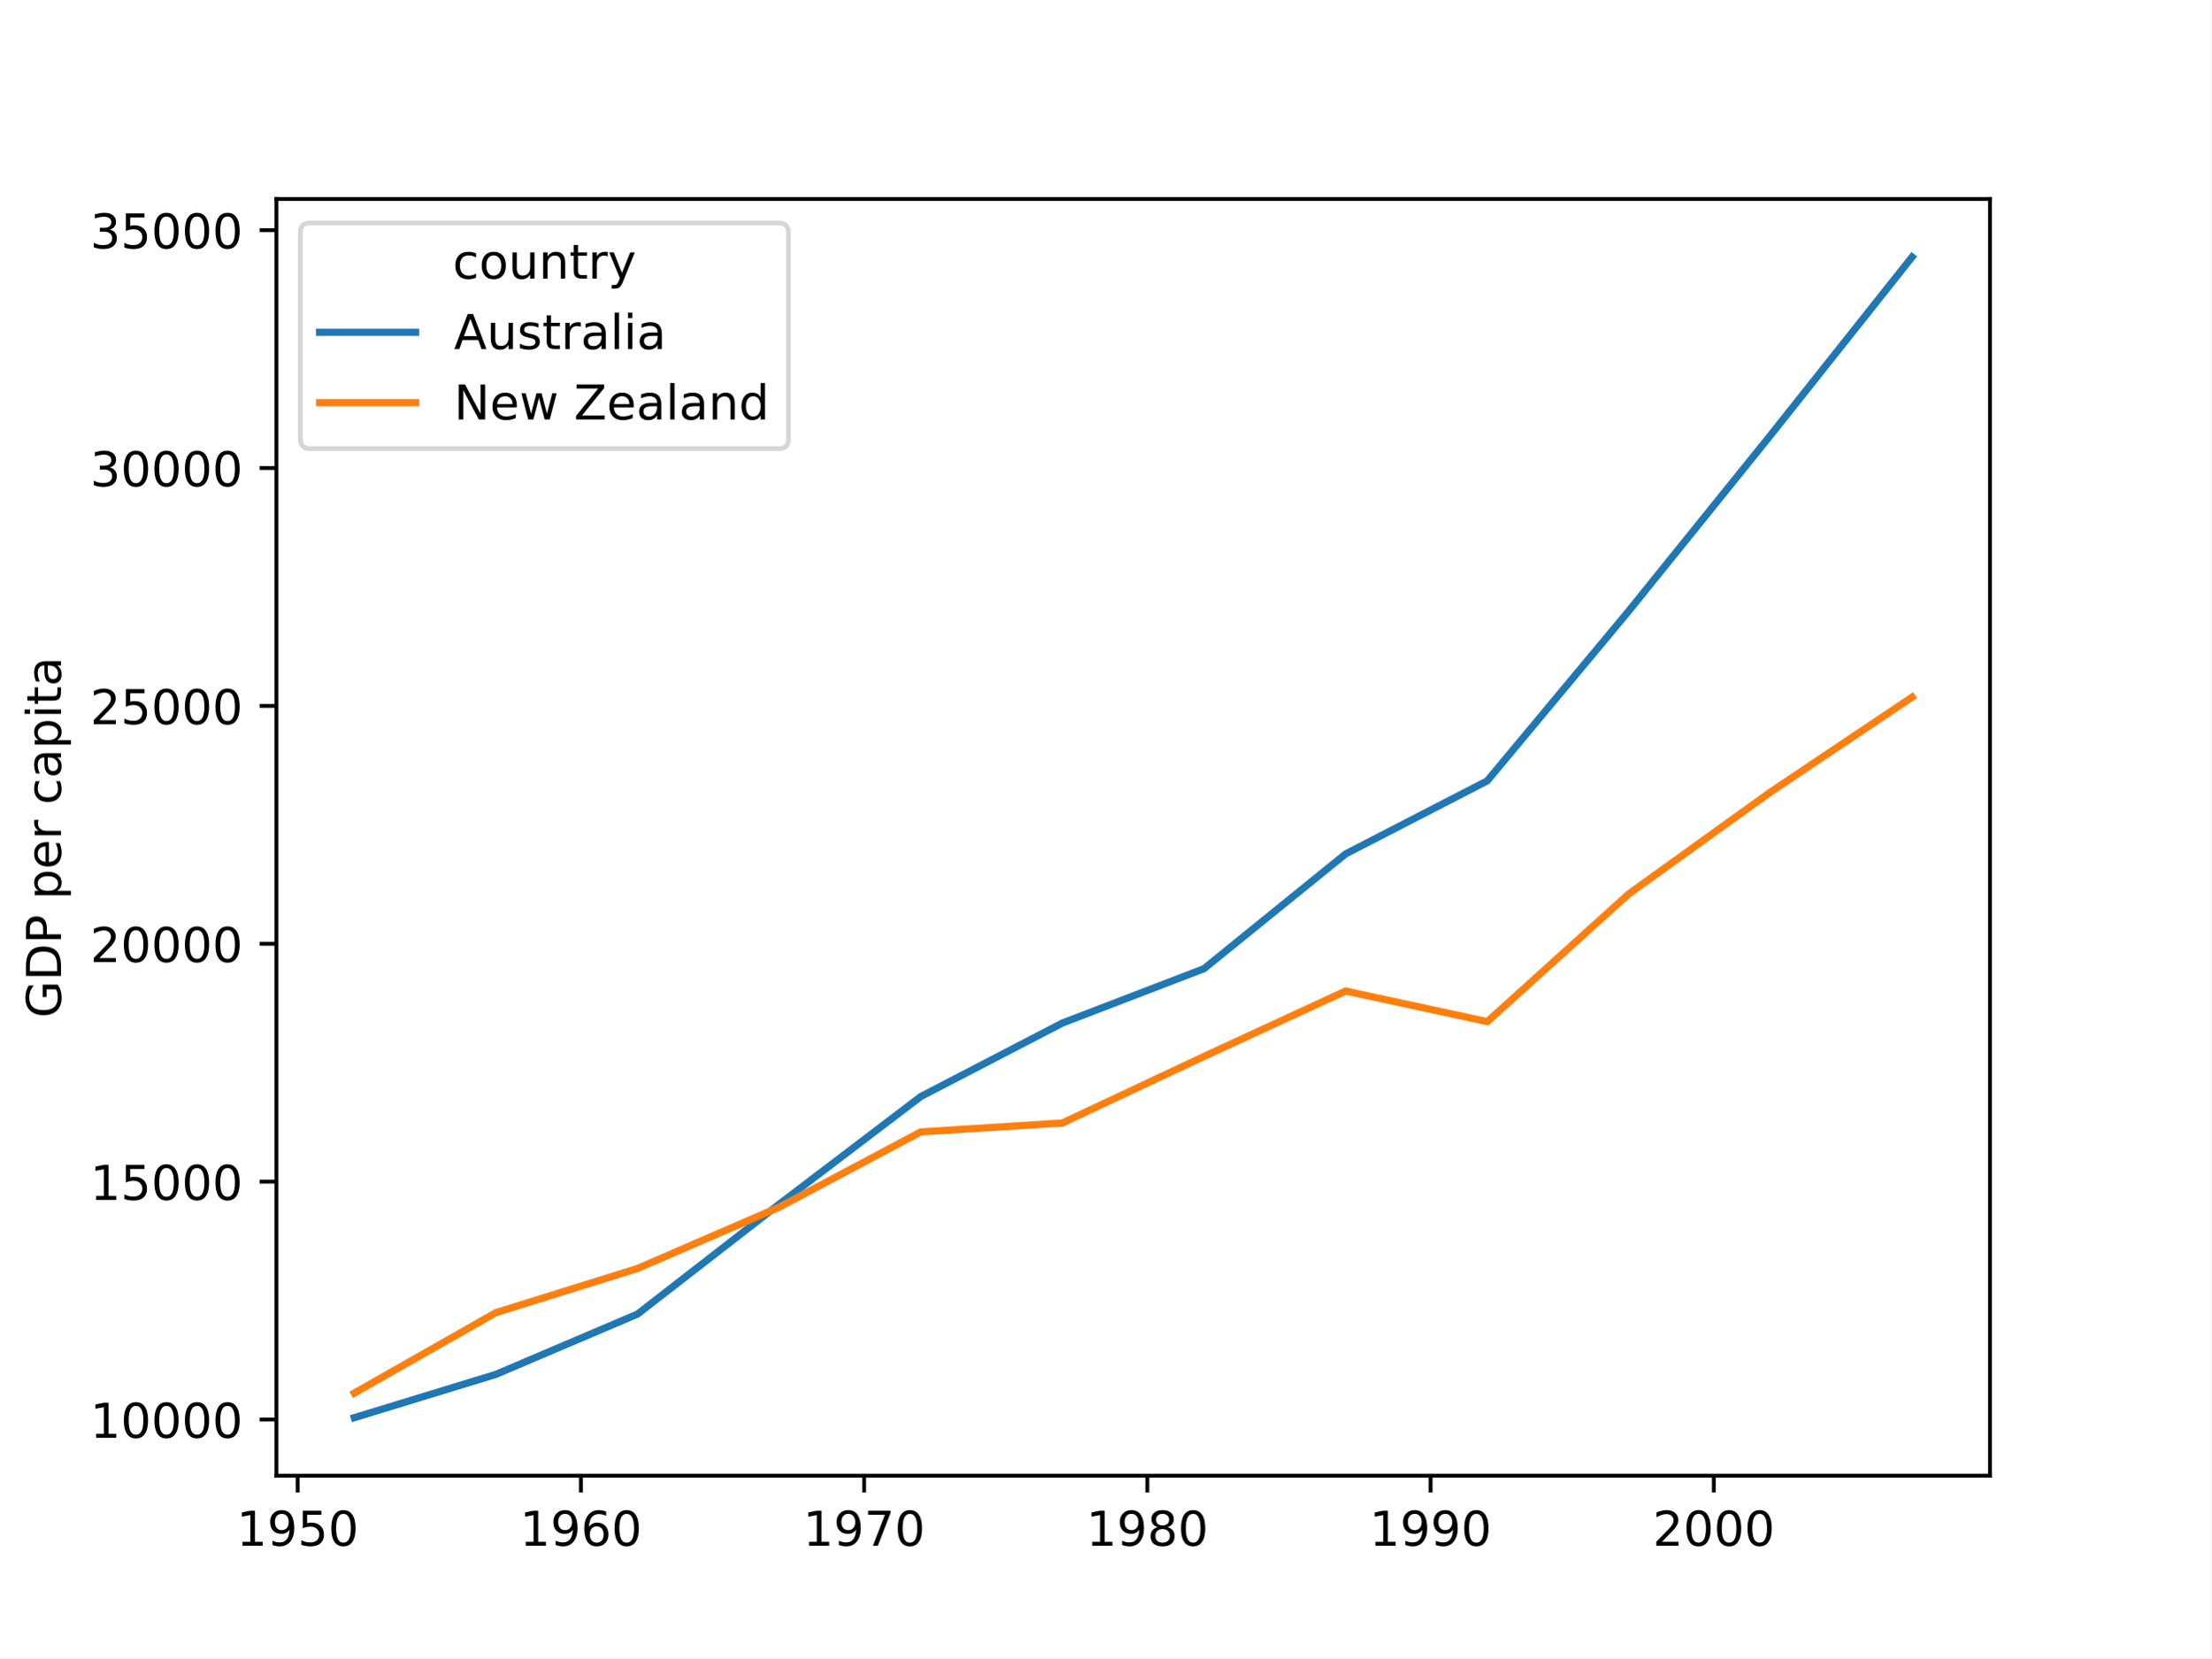
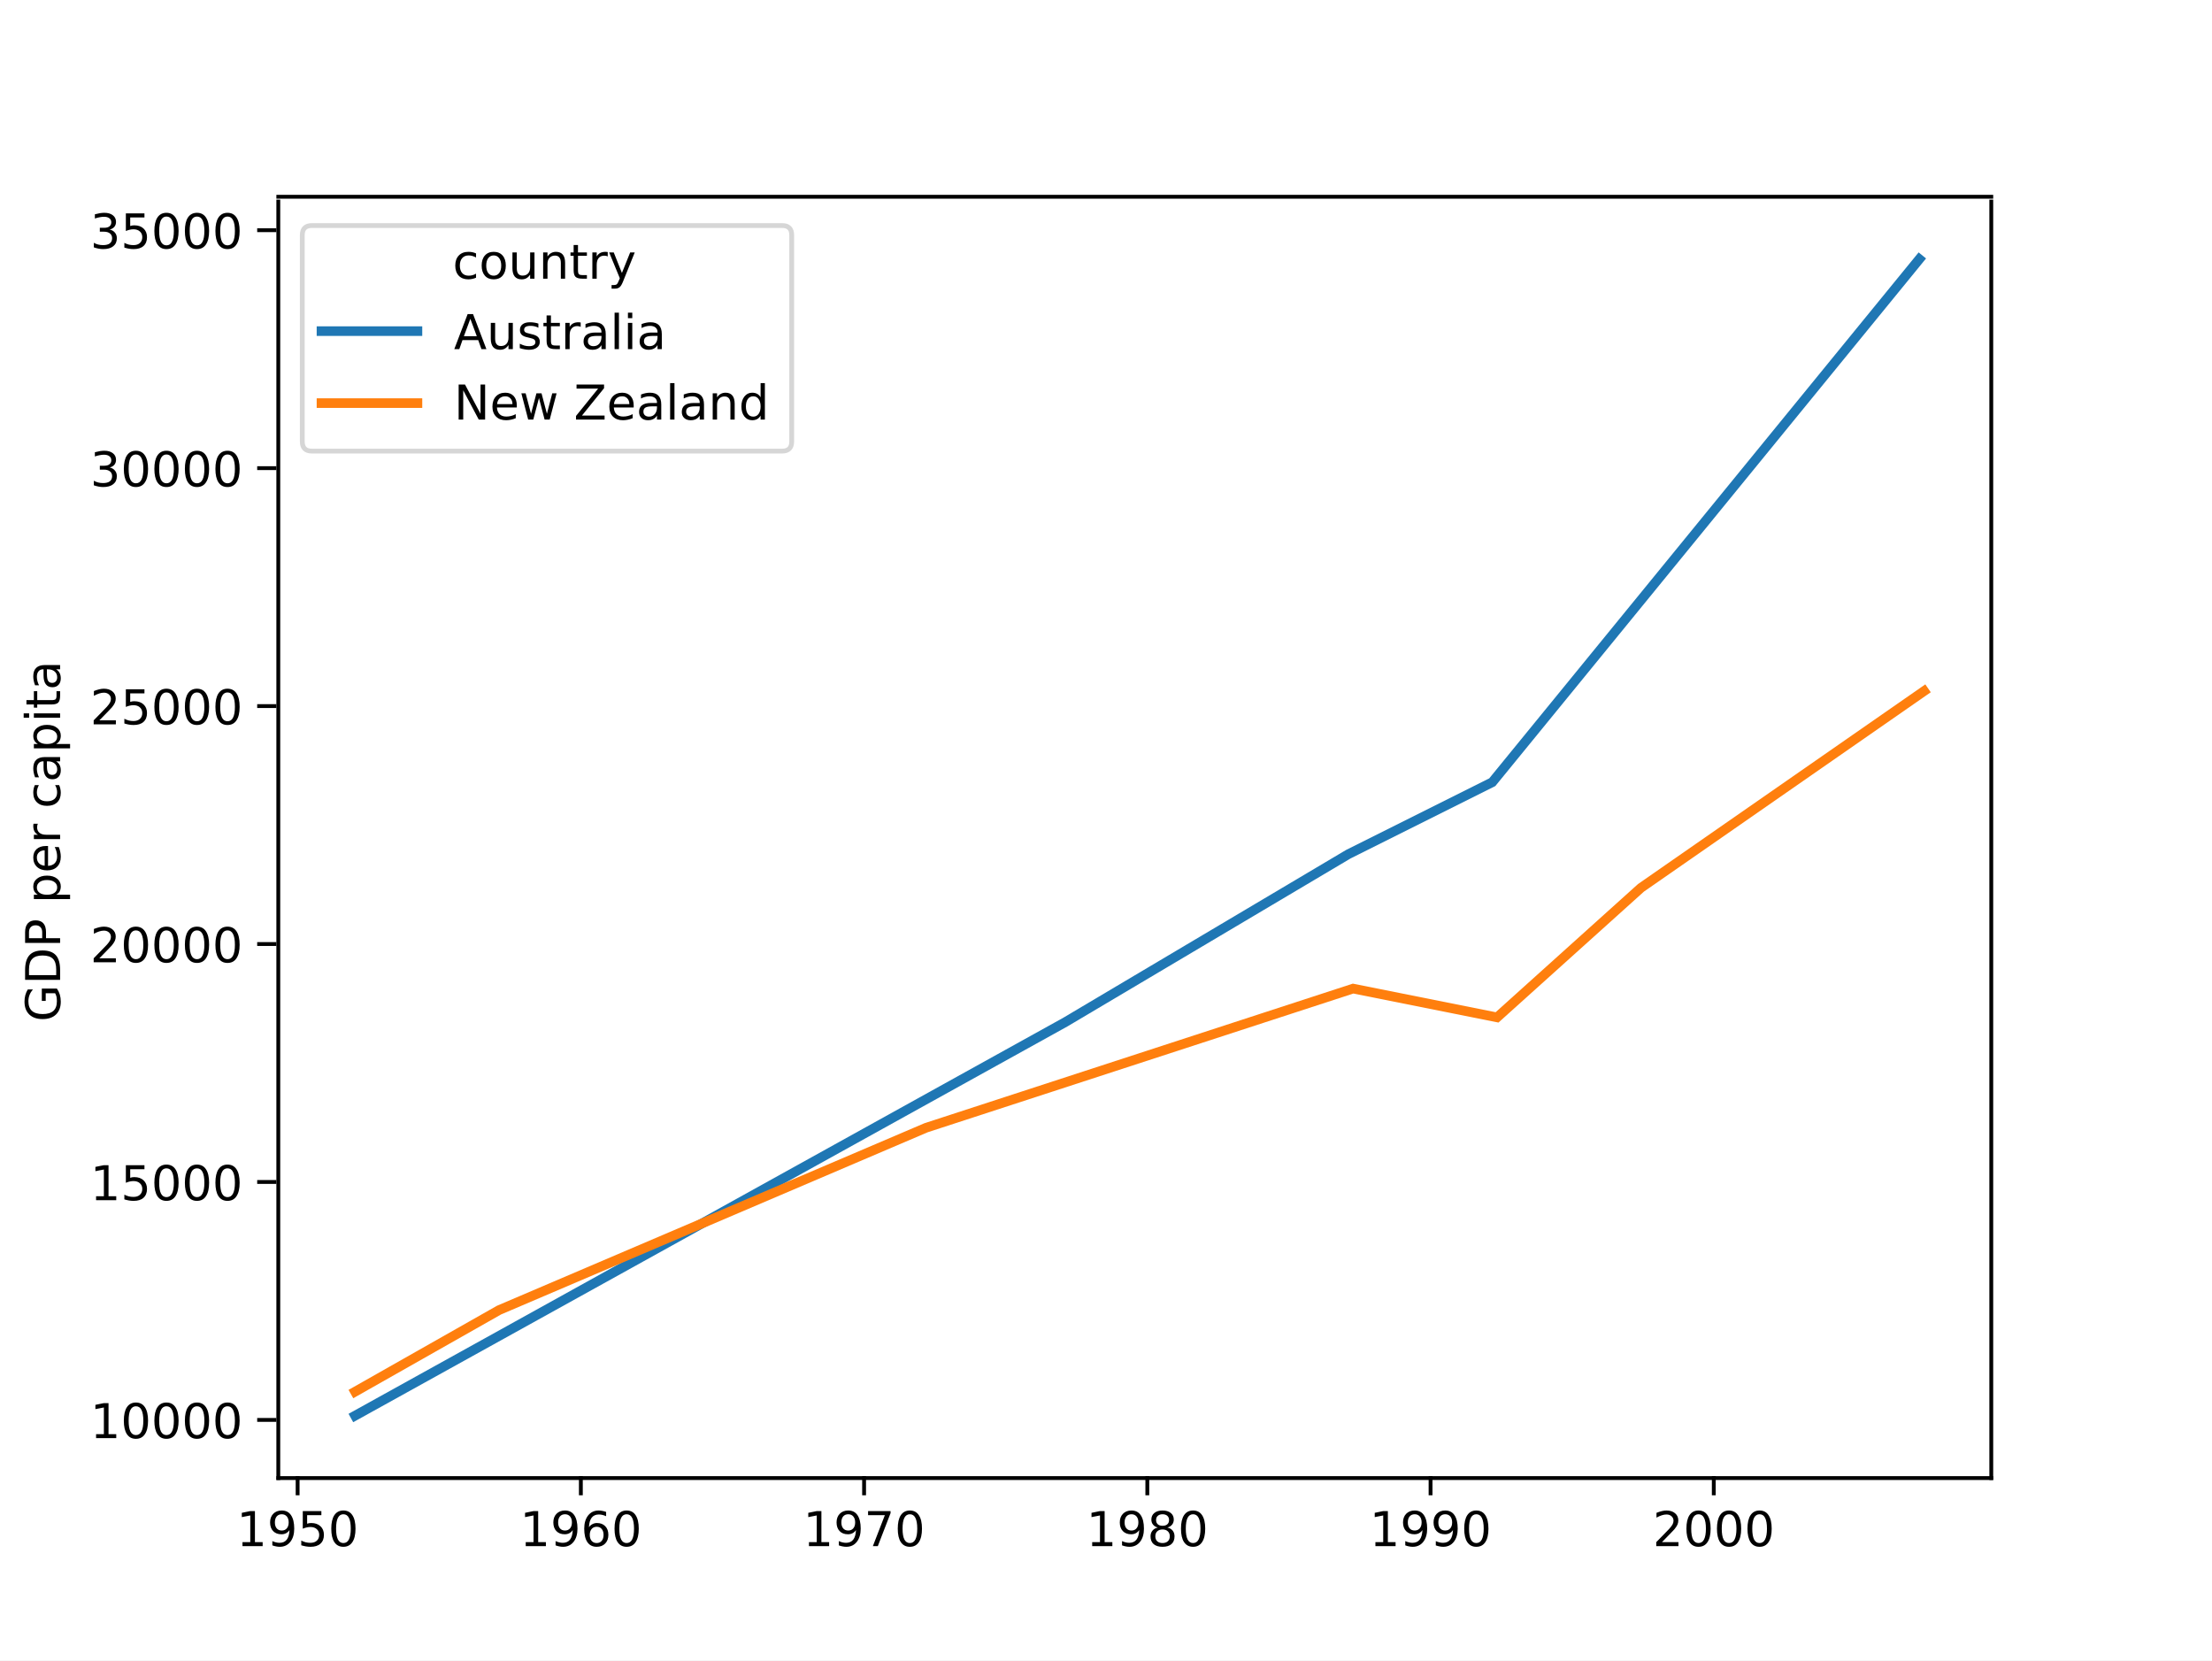
- <svg xmlns="http://www.w3.org/2000/svg" xmlns:xlink="http://www.w3.org/1999/xlink" height="345.6pt" version="1.1" viewBox="0 0 460.8 345.6" width="460.8pt">
-   <g id="figure_1">
-     <g id="patch_1">
-       <path d="M 0 345.6  L 460.8 345.6  L 460.8 0  L 0 0  z " style="fill:#ffffff;" />
-     </g>
-     <g id="axes_1">
-       <g id="patch_2">
-         <path d="M 57.6 307.584  L 414.72 307.584  L 414.72 41.472  L 57.6 41.472  z " style="fill:#ffffff;" />
-       </g>
-       <g id="matplotlib.axis_1">
-         <g id="xtick_1">
-           <g id="line2d_1">
-             <defs>
-               <path d="M 0 0  L 0 3.5  " id="m574668da87" style="stroke:#000000;stroke-width:0.8;" />
-             </defs>
-             <g>
-               <use style="stroke:#000000;stroke-width:0.8;" x="62.027" xlink:href="#m574668da87" y="307.584" />
-             </g>
-           </g>
-           <g id="text_1">
-             <text style="font-family:DejaVu Sans;font-size:10px;font-style:normal;font-weight:normal;text-anchor:middle;" transform="rotate(-0, 62.02711, 322.1824)" x="62.027" y="322.182">1950</text>
-           </g>
-         </g>
-         <g id="xtick_2">
-           <g id="line2d_2">
-             <g>
-               <use style="stroke:#000000;stroke-width:0.8;" x="121.055" xlink:href="#m574668da87" y="307.584" />
-             </g>
-           </g>
-           <g id="text_2">
-             <text style="font-family:DejaVu Sans;font-size:10px;font-style:normal;font-weight:normal;text-anchor:middle;" transform="rotate(-0, 121.0552, 322.1824)" x="121.055" y="322.182">1960</text>
-           </g>
-         </g>
-         <g id="xtick_3">
-           <g id="line2d_3">
-             <g>
-               <use style="stroke:#000000;stroke-width:0.8;" x="180.083" xlink:href="#m574668da87" y="307.584" />
-             </g>
-           </g>
-           <g id="text_3">
-             <text style="font-family:DejaVu Sans;font-size:10px;font-style:normal;font-weight:normal;text-anchor:middle;" transform="rotate(-0, 180.0833, 322.1824)" x="180.083" y="322.182">1970</text>
-           </g>
-         </g>
-         <g id="xtick_4">
-           <g id="line2d_4">
-             <g>
-               <use style="stroke:#000000;stroke-width:0.8;" x="239.111" xlink:href="#m574668da87" y="307.584" />
-             </g>
-           </g>
-           <g id="text_4">
-             <text style="font-family:DejaVu Sans;font-size:10px;font-style:normal;font-weight:normal;text-anchor:middle;" transform="rotate(-0, 239.1114, 322.1824)" x="239.111" y="322.182">1980</text>
-           </g>
-         </g>
-         <g id="xtick_5">
-           <g id="line2d_5">
-             <g>
-               <use style="stroke:#000000;stroke-width:0.8;" x="298.14" xlink:href="#m574668da87" y="307.584" />
-             </g>
-           </g>
-           <g id="text_5">
-             <text style="font-family:DejaVu Sans;font-size:10px;font-style:normal;font-weight:normal;text-anchor:middle;" transform="rotate(-0, 298.1395, 322.1824)" x="298.14" y="322.182">1990</text>
-           </g>
-         </g>
-         <g id="xtick_6">
-           <g id="line2d_6">
-             <g>
-               <use style="stroke:#000000;stroke-width:0.8;" x="357.168" xlink:href="#m574668da87" y="307.584" />
-             </g>
-           </g>
-           <g id="text_6">
-             <text style="font-family:DejaVu Sans;font-size:10px;font-style:normal;font-weight:normal;text-anchor:middle;" transform="rotate(-0, 357.1676, 322.1824)" x="357.168" y="322.182">2000</text>
-           </g>
-         </g>
-       </g>
-       <g id="matplotlib.axis_2">
-         <g id="ytick_1">
-           <g id="line2d_7">
-             <defs>
-               <path d="M 0 0  L -3.5 0  " id="mab93e31b74" style="stroke:#000000;stroke-width:0.8;" />
-             </defs>
-             <g>
-               <use style="stroke:#000000;stroke-width:0.8;" x="57.6" xlink:href="#mab93e31b74" y="295.881" />
-             </g>
-           </g>
-           <g id="text_7">
-             <text style="font-family:DejaVu Sans;font-size:10px;font-style:normal;font-weight:normal;text-anchor:end;" transform="rotate(-0, 50.6, 299.6799)" x="50.6" y="299.68">10000</text>
-           </g>
-         </g>
-         <g id="ytick_2">
-           <g id="line2d_8">
-             <g>
-               <use style="stroke:#000000;stroke-width:0.8;" x="57.6" xlink:href="#mab93e31b74" y="246.298" />
-             </g>
-           </g>
-           <g id="text_8">
-             <text style="font-family:DejaVu Sans;font-size:10px;font-style:normal;font-weight:normal;text-anchor:end;" transform="rotate(-0, 50.6, 250.0975)" x="50.6" y="250.098">15000</text>
-           </g>
-         </g>
-         <g id="ytick_3">
-           <g id="line2d_9">
-             <g>
-               <use style="stroke:#000000;stroke-width:0.8;" x="57.6" xlink:href="#mab93e31b74" y="196.716" />
-             </g>
-           </g>
-           <g id="text_9">
-             <text style="font-family:DejaVu Sans;font-size:10px;font-style:normal;font-weight:normal;text-anchor:end;" transform="rotate(-0, 50.6, 200.5151)" x="50.6" y="200.515">20000</text>
-           </g>
-         </g>
-         <g id="ytick_4">
-           <g id="line2d_10">
-             <g>
-               <use style="stroke:#000000;stroke-width:0.8;" x="57.6" xlink:href="#mab93e31b74" y="147.134" />
-             </g>
-           </g>
-           <g id="text_10">
-             <text style="font-family:DejaVu Sans;font-size:10px;font-style:normal;font-weight:normal;text-anchor:end;" transform="rotate(-0, 50.6, 150.9328)" x="50.6" y="150.933">25000</text>
-           </g>
-         </g>
-         <g id="ytick_5">
-           <g id="line2d_11">
-             <g>
-               <use style="stroke:#000000;stroke-width:0.8;" x="57.6" xlink:href="#mab93e31b74" y="97.551" />
-             </g>
-           </g>
-           <g id="text_11">
-             <text style="font-family:DejaVu Sans;font-size:10px;font-style:normal;font-weight:normal;text-anchor:end;" transform="rotate(-0, 50.6, 101.3504)" x="50.6" y="101.35">30000</text>
-           </g>
-         </g>
-         <g id="ytick_6">
-           <g id="line2d_12">
-             <g>
-               <use style="stroke:#000000;stroke-width:0.8;" x="57.6" xlink:href="#mab93e31b74" y="47.969" />
-             </g>
-           </g>
-           <g id="text_12">
-             <text style="font-family:DejaVu Sans;font-size:10px;font-style:normal;font-weight:normal;text-anchor:end;" transform="rotate(-0, 50.6, 51.76806)" x="50.6" y="51.768">35000</text>
-           </g>
-         </g>
-         <g id="text_13">
-           <text style="font-family:DejaVu Sans;font-size:10px;font-style:normal;font-weight:normal;text-anchor:middle;" transform="rotate(-90, 12.70781, 174.528)" x="12.708" y="174.528">GDP per capita</text>
-         </g>
-       </g>
-       <g id="line2d_13">
-         <path clip-path="url(#paea27cc4fa)" d="M 73.833 295.488  L 103.347 286.463  L 132.861 273.894  L 162.375 250.997  L 191.889 228.561  L 221.403 213.235  L 250.917 201.902  L 280.431 177.985  L 309.945 162.754  L 339.459 127.321  L 368.973 90.731  L 398.487 53.568  " style="fill:none;stroke:#1f77b4;stroke-linecap:square;stroke-width:1.5;" />
-       </g>
-       <g id="line2d_14">
-         <path clip-path="url(#paea27cc4fa)" d="M 73.833 290.361  L 103.347 273.594  L 132.861 264.389  L 162.375 251.614  L 191.889 235.925  L 221.403 234.064  L 250.917 220.194  L 280.431 206.561  L 309.945 212.946  L 339.459 186.3  L 368.973 165.084  L 398.487 145.299  " style="fill:none;stroke:#ff7f0e;stroke-linecap:square;stroke-width:1.5;" />
-       </g>
-       <g id="patch_3">
-         <path d="M 57.6 307.584  L 57.6 41.472  " style="fill:none;stroke:#000000;stroke-linecap:square;stroke-linejoin:miter;stroke-width:0.8;" />
-       </g>
-       <g id="patch_4">
-         <path d="M 414.72 307.584  L 414.72 41.472  " style="fill:none;stroke:#000000;stroke-linecap:square;stroke-linejoin:miter;stroke-width:0.8;" />
-       </g>
-       <g id="patch_5">
-         <path d="M 57.6 307.584  L 414.72 307.584  " style="fill:none;stroke:#000000;stroke-linecap:square;stroke-linejoin:miter;stroke-width:0.8;" />
-       </g>
-       <g id="patch_6">
-         <path d="M 57.6 41.472  L 414.72 41.472  " style="fill:none;stroke:#000000;stroke-linecap:square;stroke-linejoin:miter;stroke-width:0.8;" />
-       </g>
-       <g id="legend_1">
-         <g id="patch_7">
-           <path d="M 64.6 93.506  L 162.314 93.506  Q 164.314 93.506 164.314 91.506  L 164.314 48.472  Q 164.314 46.472 162.314 46.472  L 64.6 46.472  Q 62.6 46.472 62.6 48.472  L 62.6 91.506  Q 62.6 93.506 64.6 93.506  z " style="fill:#ffffff;opacity:0.8;stroke:#cccccc;stroke-linejoin:miter;" />
-         </g>
-         <g id="text_14">
-           <text style="font-family:DejaVu Sans;font-size:10px;font-style:normal;font-weight:normal;text-anchor:start;" transform="rotate(-0, 94.33594, 58.07044)" x="94.336" y="58.07">country</text>
-         </g>
-         <g id="line2d_15">
-           <path d="M 66.6 69.249  L 86.6 69.249  " style="fill:none;stroke:#1f77b4;stroke-linecap:square;stroke-width:1.5;" />
-         </g>
-         <g id="line2d_16" />
-         <g id="text_15">
-           <text style="font-family:DejaVu Sans;font-size:10px;font-style:normal;font-weight:normal;text-anchor:start;" transform="rotate(-0, 94.6, 72.74856)" x="94.6" y="72.749">Australia</text>
-         </g>
-         <g id="line2d_17">
-           <path d="M 66.6 83.927  L 86.6 83.927  " style="fill:none;stroke:#ff7f0e;stroke-linecap:square;stroke-width:1.5;" />
-         </g>
-         <g id="line2d_18" />
-         <g id="text_16">
-           <text style="font-family:DejaVu Sans;font-size:10px;font-style:normal;font-weight:normal;text-anchor:start;" transform="rotate(-0, 94.6, 87.42669)" x="94.6" y="87.427">New Zealand</text>
-         </g>
-       </g>
-     </g>
-   </g>
+ <svg xmlns="http://www.w3.org/2000/svg" xmlns:xlink="http://www.w3.org/1999/xlink" width="461pt" height="346pt" version="1.1" viewBox="0 0 461 346">
+   <path d="m0 346h461v-346h-461z" fill="#ffffff" />
+   <path d="m58 308h357v-266h-357z" fill="#ffffff" />
  <defs>
-     <clipPath id="paea27cc4fa">
-       <rect height="266.112" width="357.12" x="57.6" y="41.472" />
+     <path id="b" d="m0 0v4" stroke="#000000" stroke-width=".8" />
+   </defs>
+   <use x="62.027" y="307.584" stroke="#000000" stroke-width=".8" xlink:href="#b" />
+   <text transform="rotate(-0 62 322)" x="62.027" y="322.182" font-family="DejaVu Sans" font-size="10px" text-anchor="middle">1950</text>
+   <use x="121.055" y="307.584" stroke="#000000" stroke-width=".8" xlink:href="#b" />
+   <text transform="rotate(-0 121 322)" x="121.055" y="322.182" font-family="DejaVu Sans" font-size="10px" text-anchor="middle">1960</text>
+   <use x="180.083" y="307.584" stroke="#000000" stroke-width=".8" xlink:href="#b" />
+   <text transform="rotate(-0 180 322)" x="180.083" y="322.182" font-family="DejaVu Sans" font-size="10px" text-anchor="middle">1970</text>
+   <use x="239.111" y="307.584" stroke="#000000" stroke-width=".8" xlink:href="#b" />
+   <text transform="rotate(-0 239 322)" x="239.111" y="322.182" font-family="DejaVu Sans" font-size="10px" text-anchor="middle">1980</text>
+   <use x="298.14" y="307.584" stroke="#000000" stroke-width=".8" xlink:href="#b" />
+   <text transform="rotate(-0 298 322)" x="298.14" y="322.182" font-family="DejaVu Sans" font-size="10px" text-anchor="middle">1990</text>
+   <use x="357.168" y="307.584" stroke="#000000" stroke-width=".8" xlink:href="#b" />
+   <text transform="rotate(-0 357 322)" x="357.168" y="322.182" font-family="DejaVu Sans" font-size="10px" text-anchor="middle">2000</text>
+   <defs>
+     <path id="a" d="m0 0h-4" stroke="#000000" stroke-width=".8" />
+   </defs>
+   <use x="57.6" y="295.881" stroke="#000000" stroke-width=".8" xlink:href="#a" />
+   <text transform="rotate(-0 51 300)" x="50.6" y="299.68" font-family="DejaVu Sans" font-size="10px" text-anchor="end">10000</text>
+   <use x="57.6" y="246.298" stroke="#000000" stroke-width=".8" xlink:href="#a" />
+   <text transform="rotate(-0 51 250)" x="50.6" y="250.098" font-family="DejaVu Sans" font-size="10px" text-anchor="end">15000</text>
+   <use x="57.6" y="196.716" stroke="#000000" stroke-width=".8" xlink:href="#a" />
+   <text transform="rotate(-0 51 201)" x="50.6" y="200.515" font-family="DejaVu Sans" font-size="10px" text-anchor="end">20000</text>
+   <use x="57.6" y="147.134" stroke="#000000" stroke-width=".8" xlink:href="#a" />
+   <text transform="rotate(-0 51 151)" x="50.6" y="150.933" font-family="DejaVu Sans" font-size="10px" text-anchor="end">25000</text>
+   <use x="57.6" y="97.551" stroke="#000000" stroke-width=".8" xlink:href="#a" />
+   <text transform="rotate(-0 51 101)" x="50.6" y="101.35" font-family="DejaVu Sans" font-size="10px" text-anchor="end">30000</text>
+   <use x="57.6" y="47.969" stroke="#000000" stroke-width=".8" xlink:href="#a" />
+   <text transform="rotate(-0 51 52)" x="50.6" y="51.768" font-family="DejaVu Sans" font-size="10px" text-anchor="end">35000</text>
+   <text transform="rotate(-90 13 175)" x="12.708" y="174.528" font-family="DejaVu Sans" font-size="10px" text-anchor="middle">GDP per capita</text>
+   <path d="m74 295 148-82 59-35 30-15 89-109" clip-path="url(#c)" fill="none" stroke="#1f77b4" stroke-linecap="square" stroke-width="2" />
+   <path d="m74 290 30-17 89-38 89-29 30 6 30-27 59-41" clip-path="url(#c)" fill="none" stroke="#ff7f0e" stroke-linecap="square" stroke-width="2" />
+   <path d="m58 308v-266" fill="none" stroke="#000000" stroke-linecap="square" stroke-width=".8" />
+   <path d="m415 308v-266" fill="none" stroke="#000000" stroke-linecap="square" stroke-width=".8" />
+   <path d="m58 308h357" fill="none" stroke="#000000" stroke-linecap="square" stroke-width=".8" />
+   <path d="m58 41h357" fill="none" stroke="#000000" stroke-linecap="square" stroke-width=".8" />
+   <path d="m65 94h98q2 0 2-2v-43q0-2-2-2h-98q-2 0-2 2v43q0 2 2 2z" fill="#ffffff" opacity=".8" stroke="#cccccc" />
+   <text transform="rotate(-0 94 58)" x="94.336" y="58.07" font-family="DejaVu Sans" font-size="10px">country</text>
+   <path d="m67 69h20" fill="none" stroke="#1f77b4" stroke-linecap="square" stroke-width="2" />
+   <text transform="rotate(-0 95 73)" x="94.6" y="72.749" font-family="DejaVu Sans" font-size="10px">Australia</text>
+   <path d="m67 84h20" fill="none" stroke="#ff7f0e" stroke-linecap="square" stroke-width="2" />
+   <text transform="rotate(-0 95 87)" x="94.6" y="87.427" font-family="DejaVu Sans" font-size="10px">New Zealand</text>
+   <defs>
+     <clipPath id="c">
+       <rect x="58" y="41" width="357" height="266" />
    </clipPath>
  </defs>
</svg>
